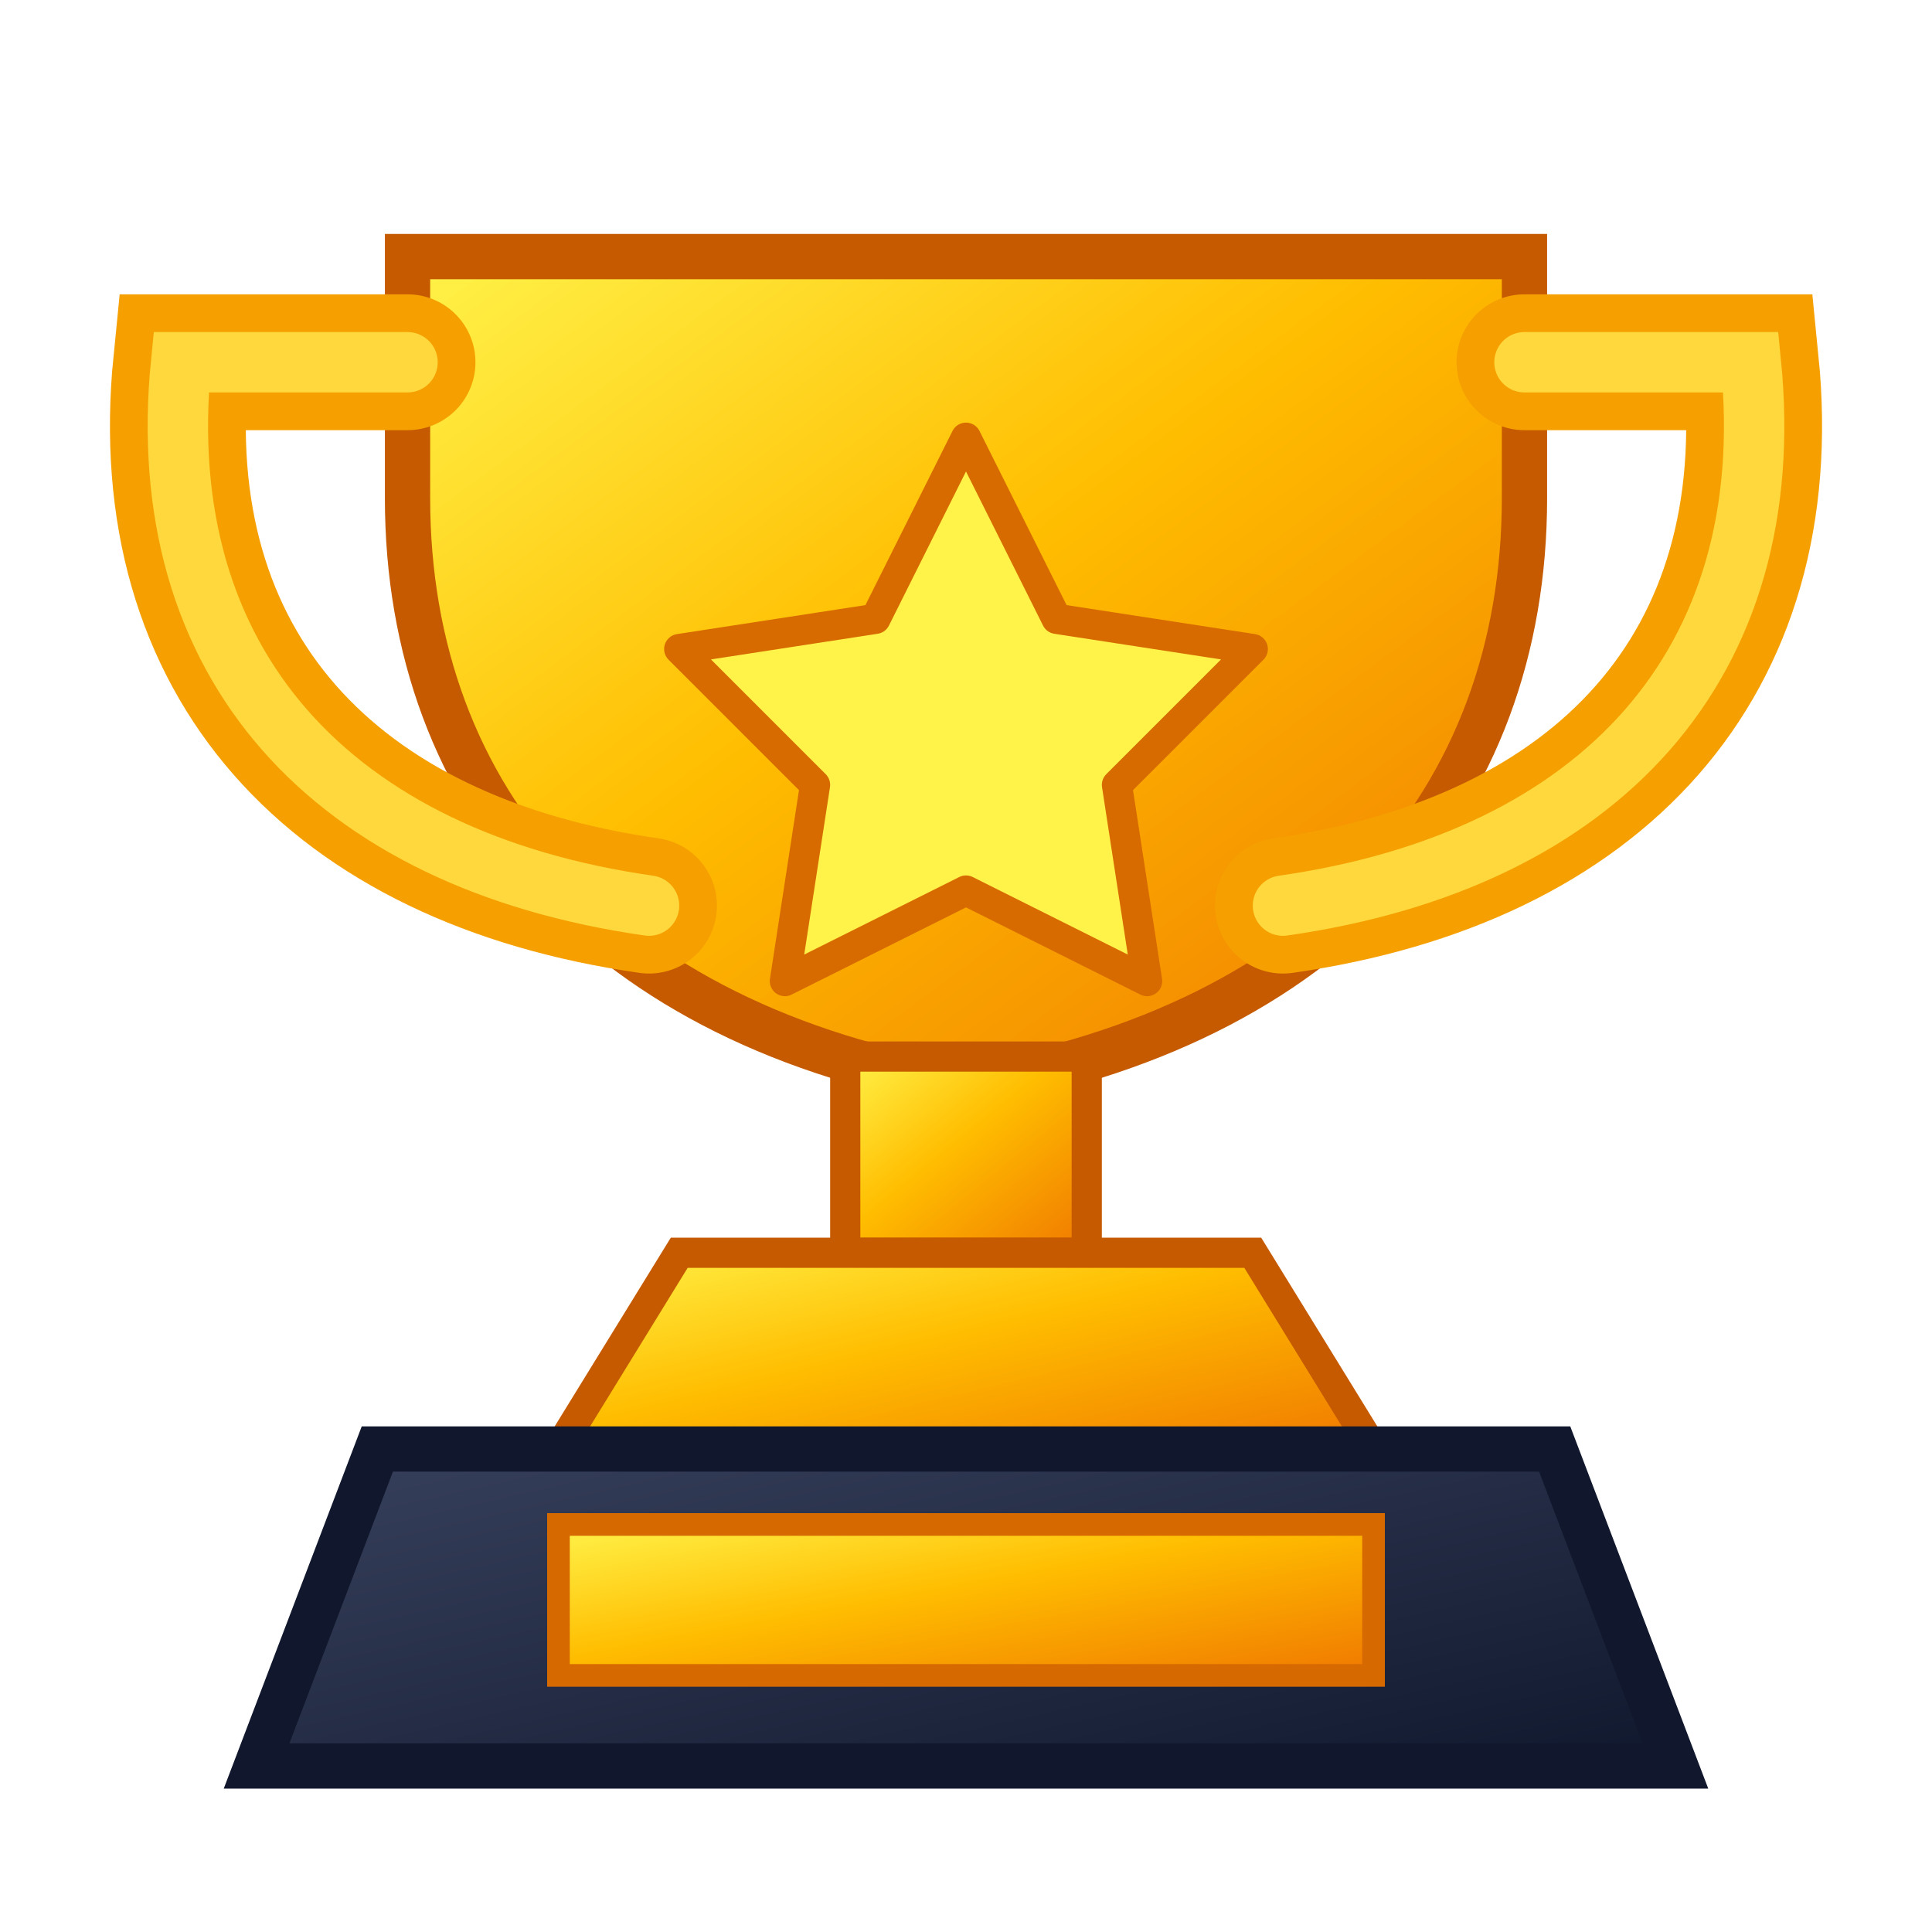
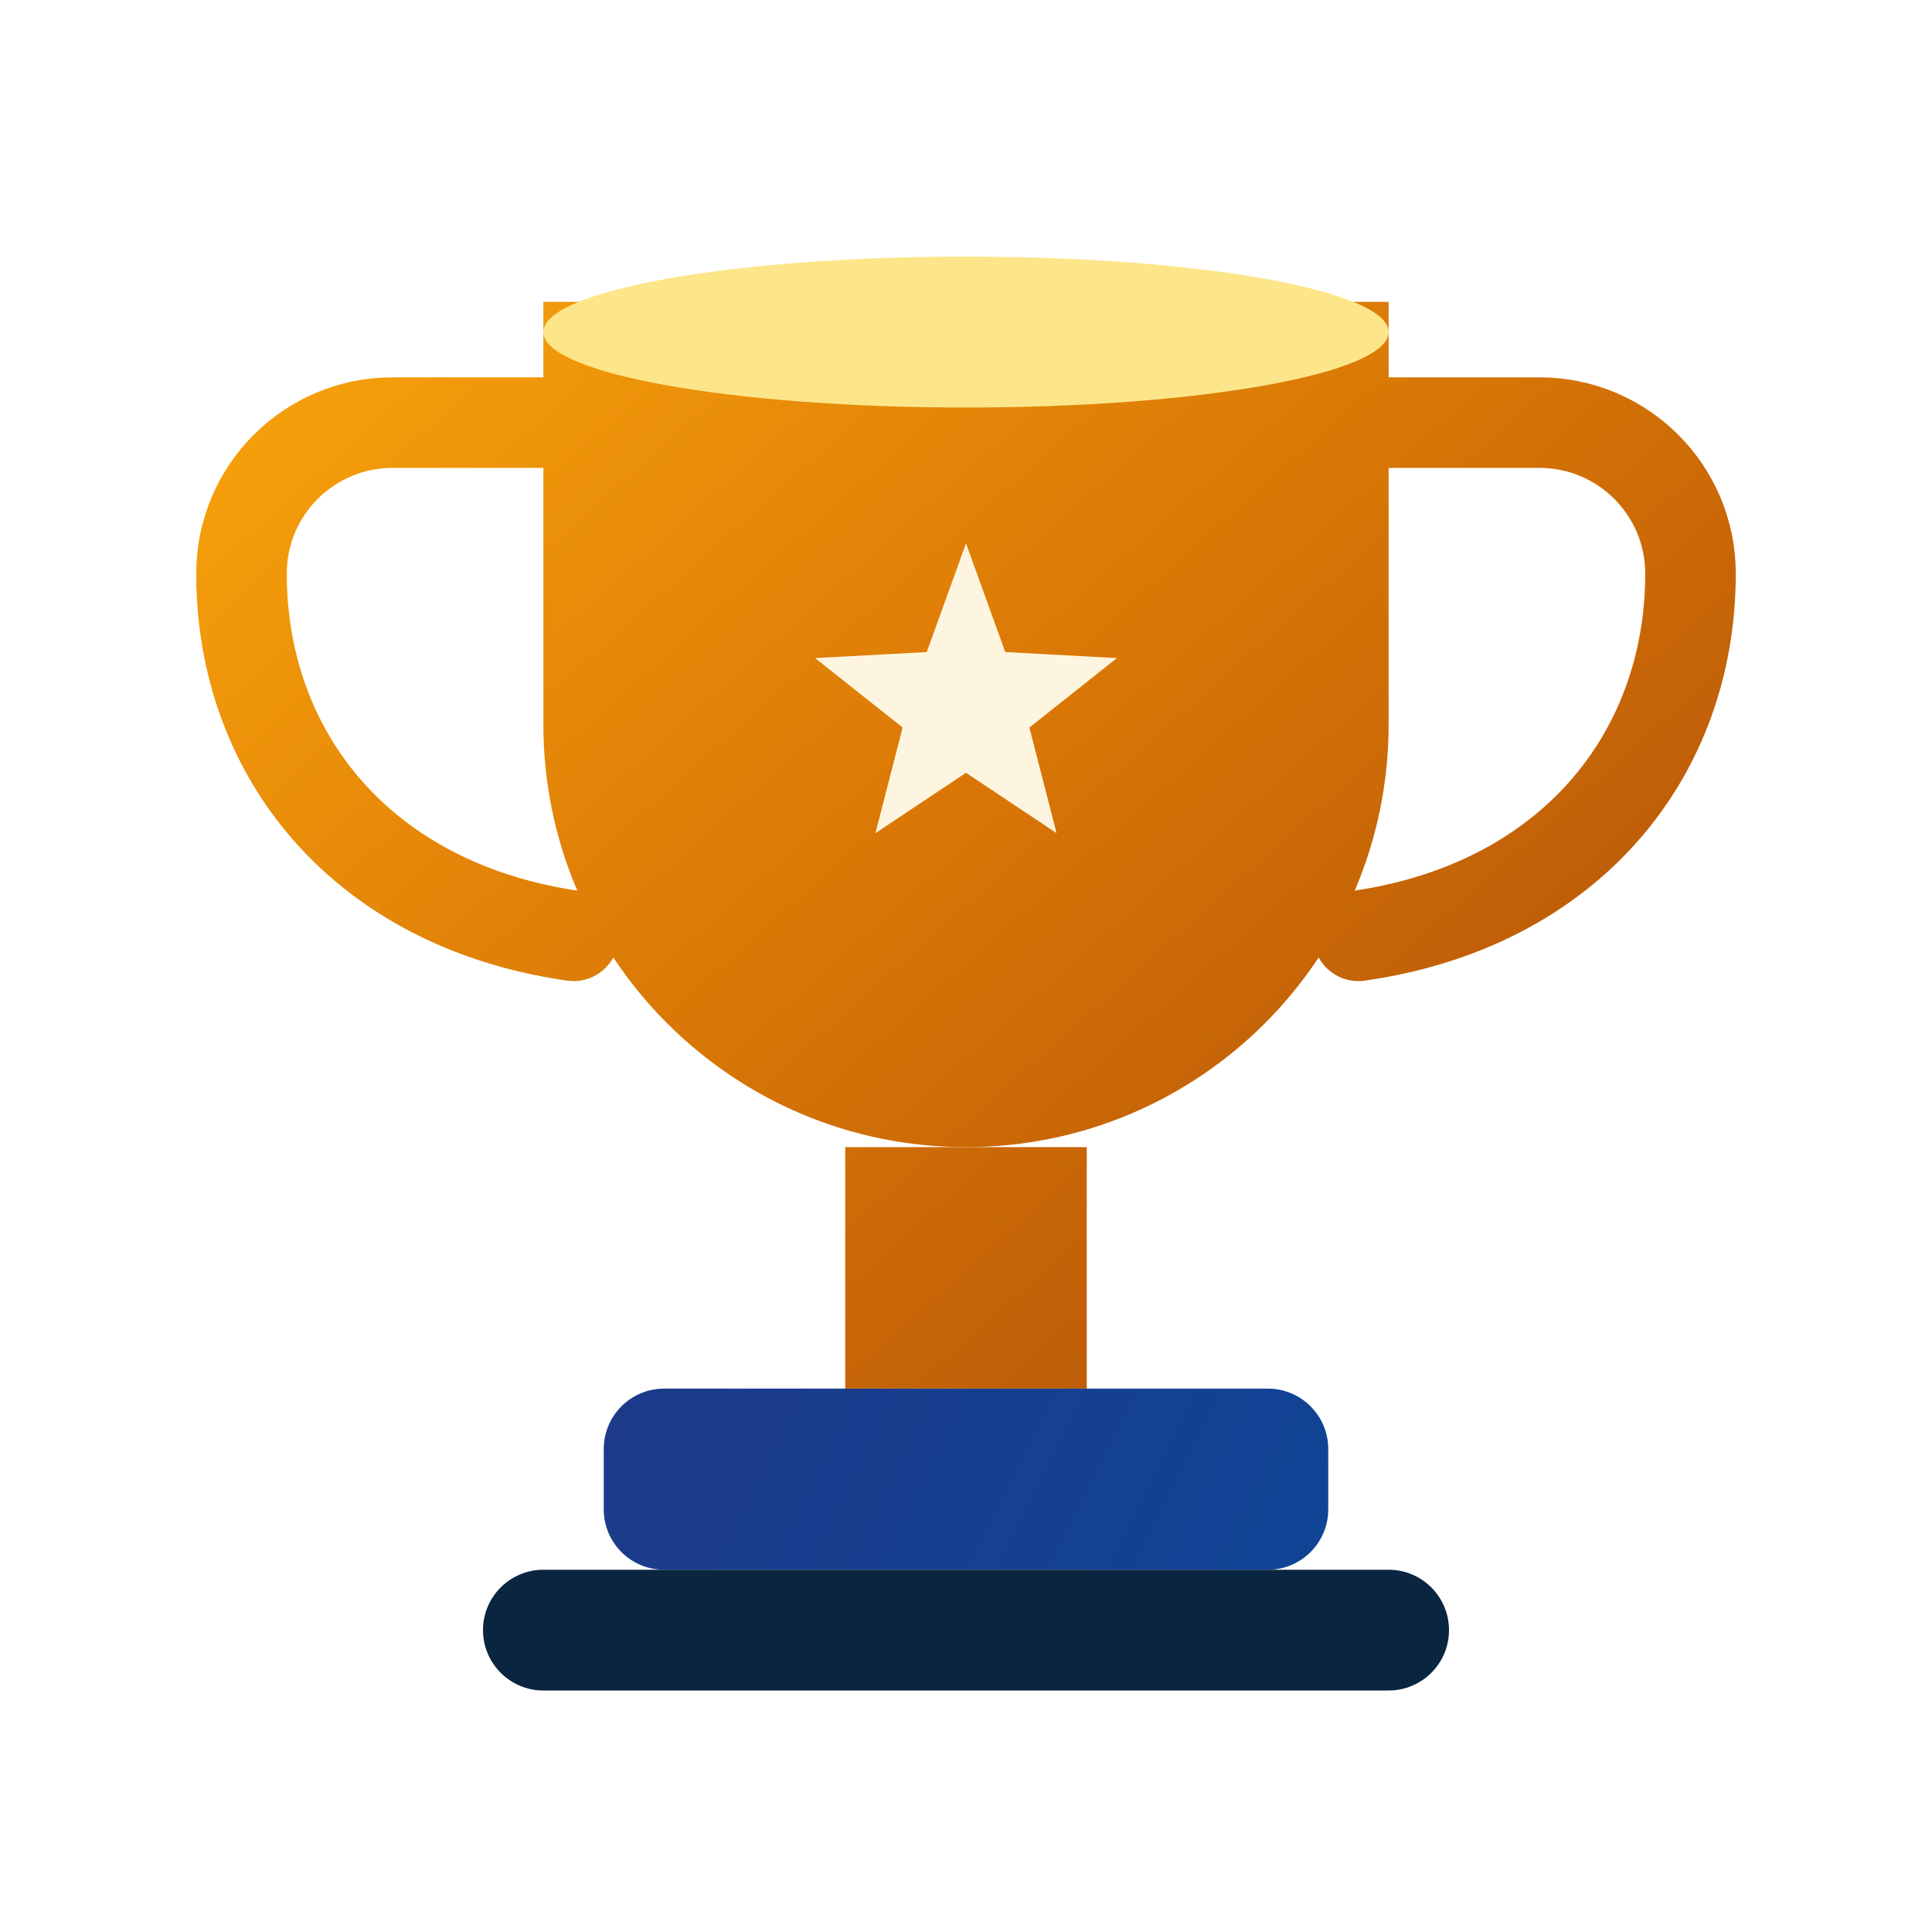
- <svg xmlns="http://www.w3.org/2000/svg" viewBox="0 0 128 128">
+ <svg xmlns="http://www.w3.org/2000/svg" viewBox="0 0 64 64" fill="none">
  <defs>
-     <linearGradient id="g" x1="0" y1="0" x2="1" y2="1">
-       <stop stop-color="#fff34a" />
-       <stop offset=".45" stop-color="#ffbd00" />
-       <stop offset="1" stop-color="#f07800" />
+     <linearGradient id="goldGrad" x1="16" y1="8" x2="48" y2="44" gradientUnits="userSpaceOnUse">
+       <stop stop-color="#F59E0B" />
+       <stop offset="0.5" stop-color="#D97706" />
+       <stop offset="1" stop-color="#B45309" />
    </linearGradient>
-     <linearGradient id="b" x1="0" y1="0" x2="1" y2="1">
-       <stop stop-color="#38415c" />
-       <stop offset="1" stop-color="#10182e" />
+     <linearGradient id="baseGrad" x1="20" y1="46" x2="44" y2="58" gradientUnits="userSpaceOnUse">
+       <stop stop-color="#1E3A8A" />
+       <stop offset="1" stop-color="#0E4596" />
    </linearGradient>
  </defs>
-   <path d="M27 17H101V33C101 53 88 68 64 72 40 68 27 53 27 33Z" fill="url(#g)" stroke="#c65a00" stroke-width="3" />
-   <path d="M27 24H12C10 44 22 57 43 60M101 24h15c2 20-10 33-31 36" fill="none" stroke="#f5a000" stroke-width="9" stroke-linecap="round" />
-   <path d="M27 24H12C10 44 22 57 43 60M101 24h15c2 20-10 33-31 36" fill="none" stroke="#ffd83d" stroke-width="4" stroke-linecap="round" />
-   <path d="M64 29l6 12 13 2-9 9 2 13-12-6-12 6 2-13-9-9 13-2Z" fill="#fff34a" stroke="#d76b00" stroke-width="2" stroke-linejoin="round" />
-   <path d="M56 70h16v13H56z" fill="url(#g)" stroke="#c65a00" stroke-width="2" />
-   <path d="M45 83h38l8 13H37z" fill="url(#g)" stroke="#c65a00" stroke-width="2" />
-   <path d="M25 96h78l8 21H17z" fill="url(#b)" stroke="#11182d" stroke-width="3" />
-   <path d="M37 101h54v10H37z" rx="3" fill="url(#g)" stroke="#d66a00" stroke-width="1.5" />
+   <path d="M19 14H13C10.239 14 8 16.239 8 19C8 25 12 30 19 31" stroke="url(#goldGrad)" stroke-width="3" stroke-linecap="round" />
+   <path d="M45 14H51C53.761 14 56 16.239 56 19C56 25 52 30 45 31" stroke="url(#goldGrad)" stroke-width="3" stroke-linecap="round" />
+   <path d="M18 10H46V24C46 31.732 39.732 38 32 38C24.268 38 18 31.732 18 24V10Z" fill="url(#goldGrad)" />
+   <ellipse cx="32" cy="11" rx="14" ry="2.5" fill="#FDE68A" />
+   <path d="M28 38H36V46H28V38Z" fill="url(#goldGrad)" />
+   <rect x="20" y="46" width="24" height="6" rx="2" fill="url(#baseGrad)" />
+   <rect x="16" y="52" width="32" height="4" rx="2" fill="#0A2540" />
+   <path d="M32 18L33.3 21.6L37 21.8L34.1 24.1L35 27.6L32 25.6L29 27.6L29.9 24.1L27 21.8L30.7 21.6L32 18Z" fill="#FFFBEB" opacity="0.95" />
</svg>
